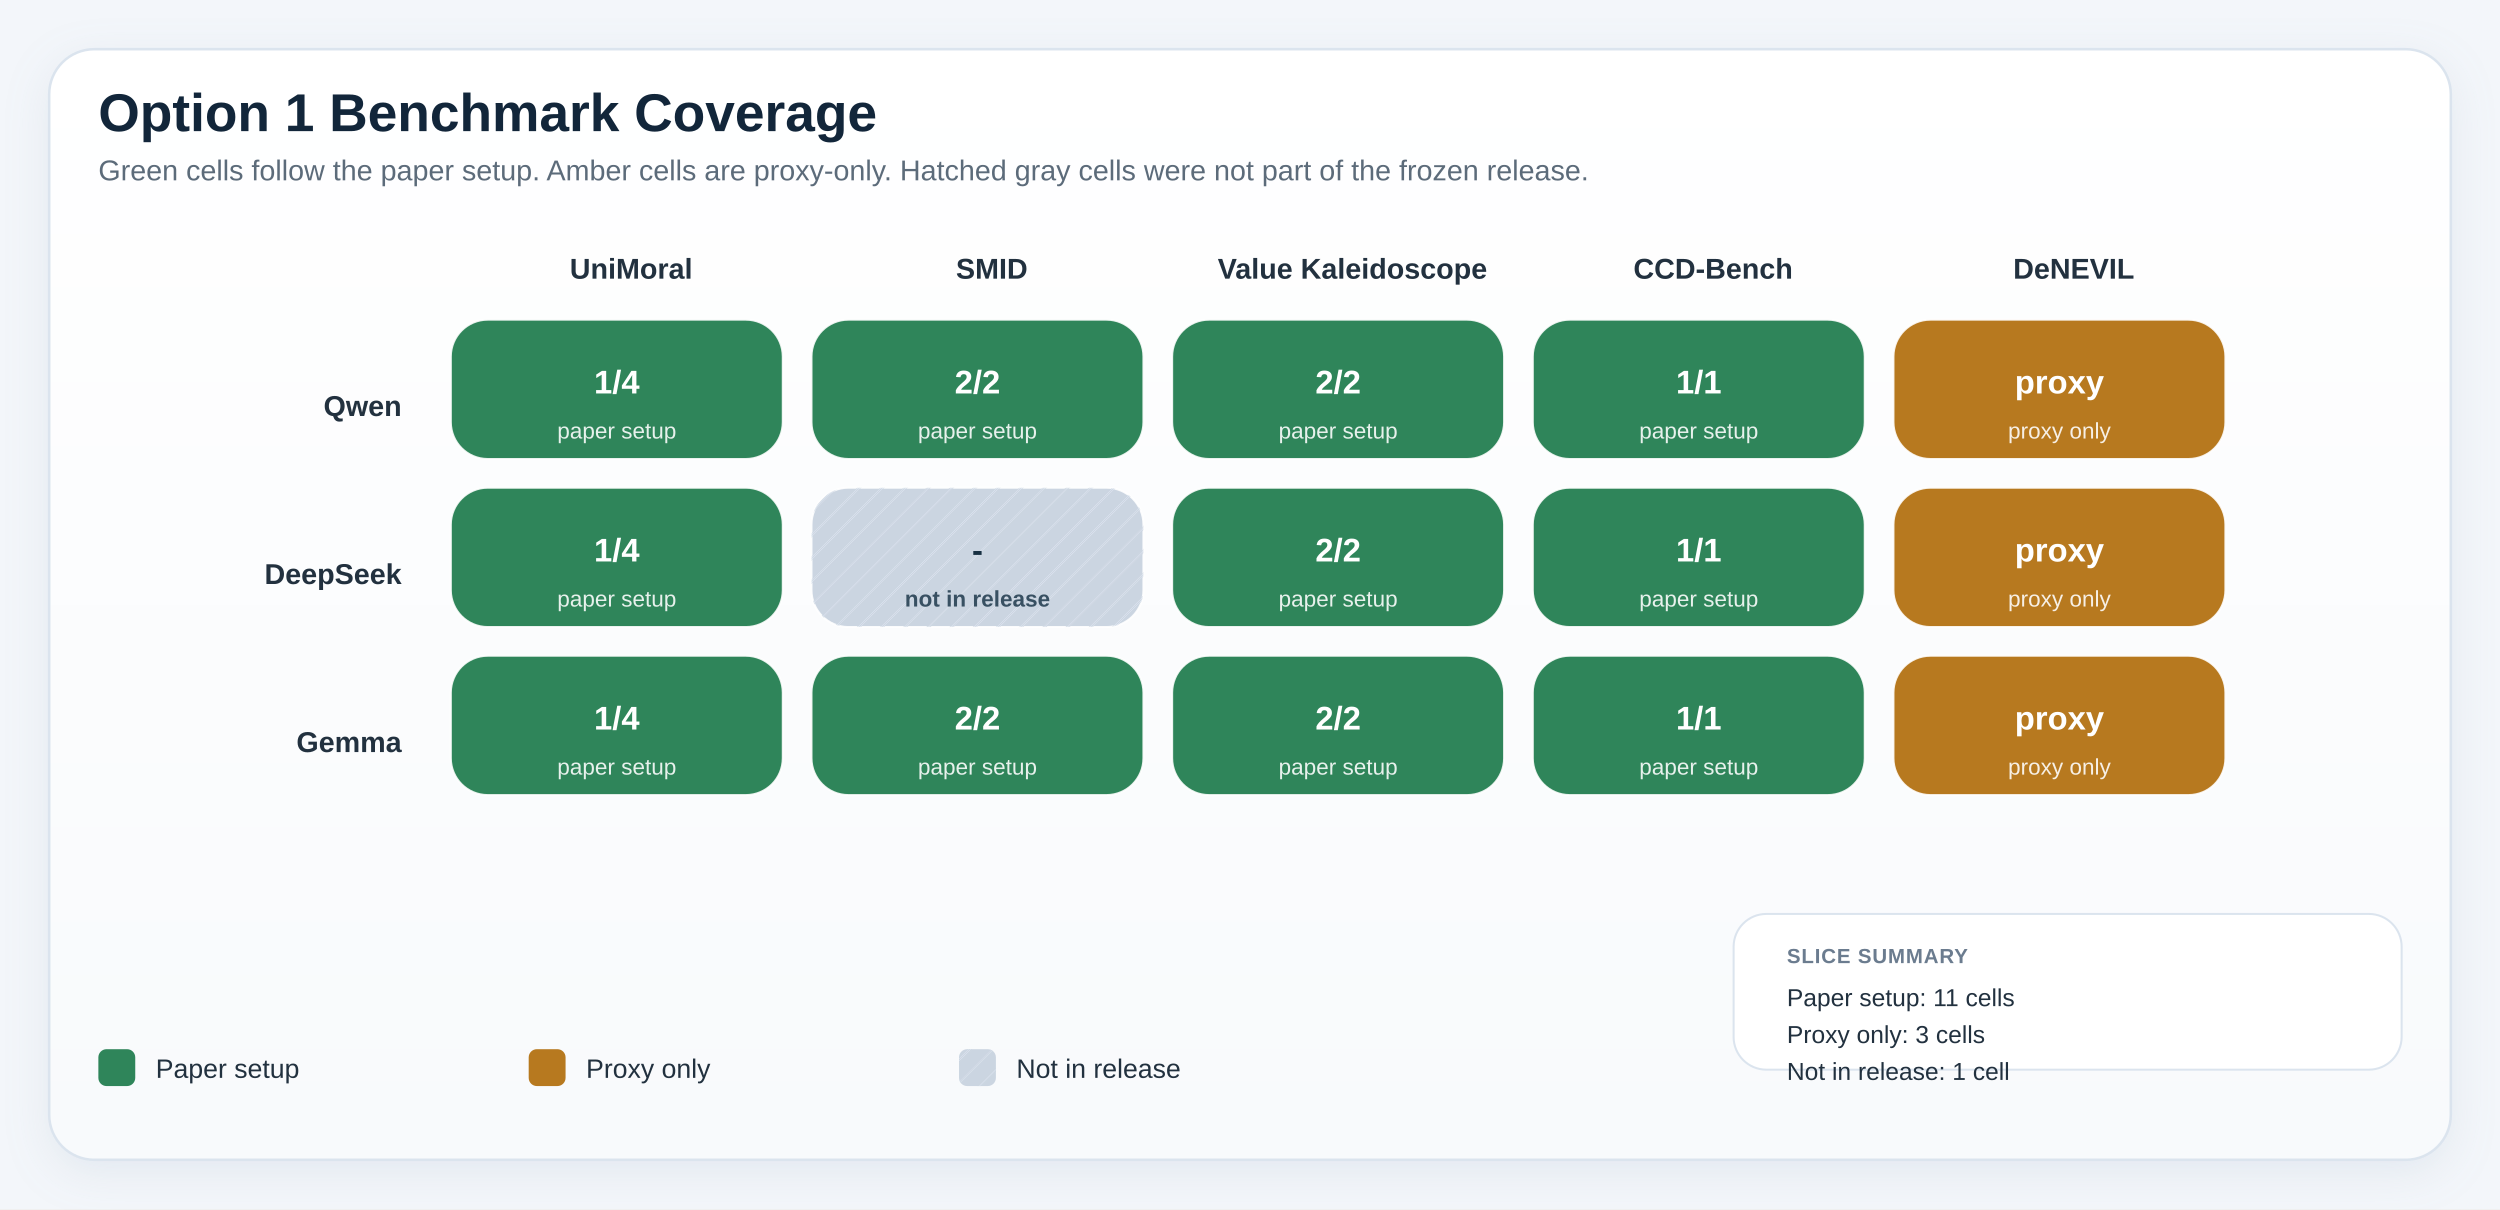
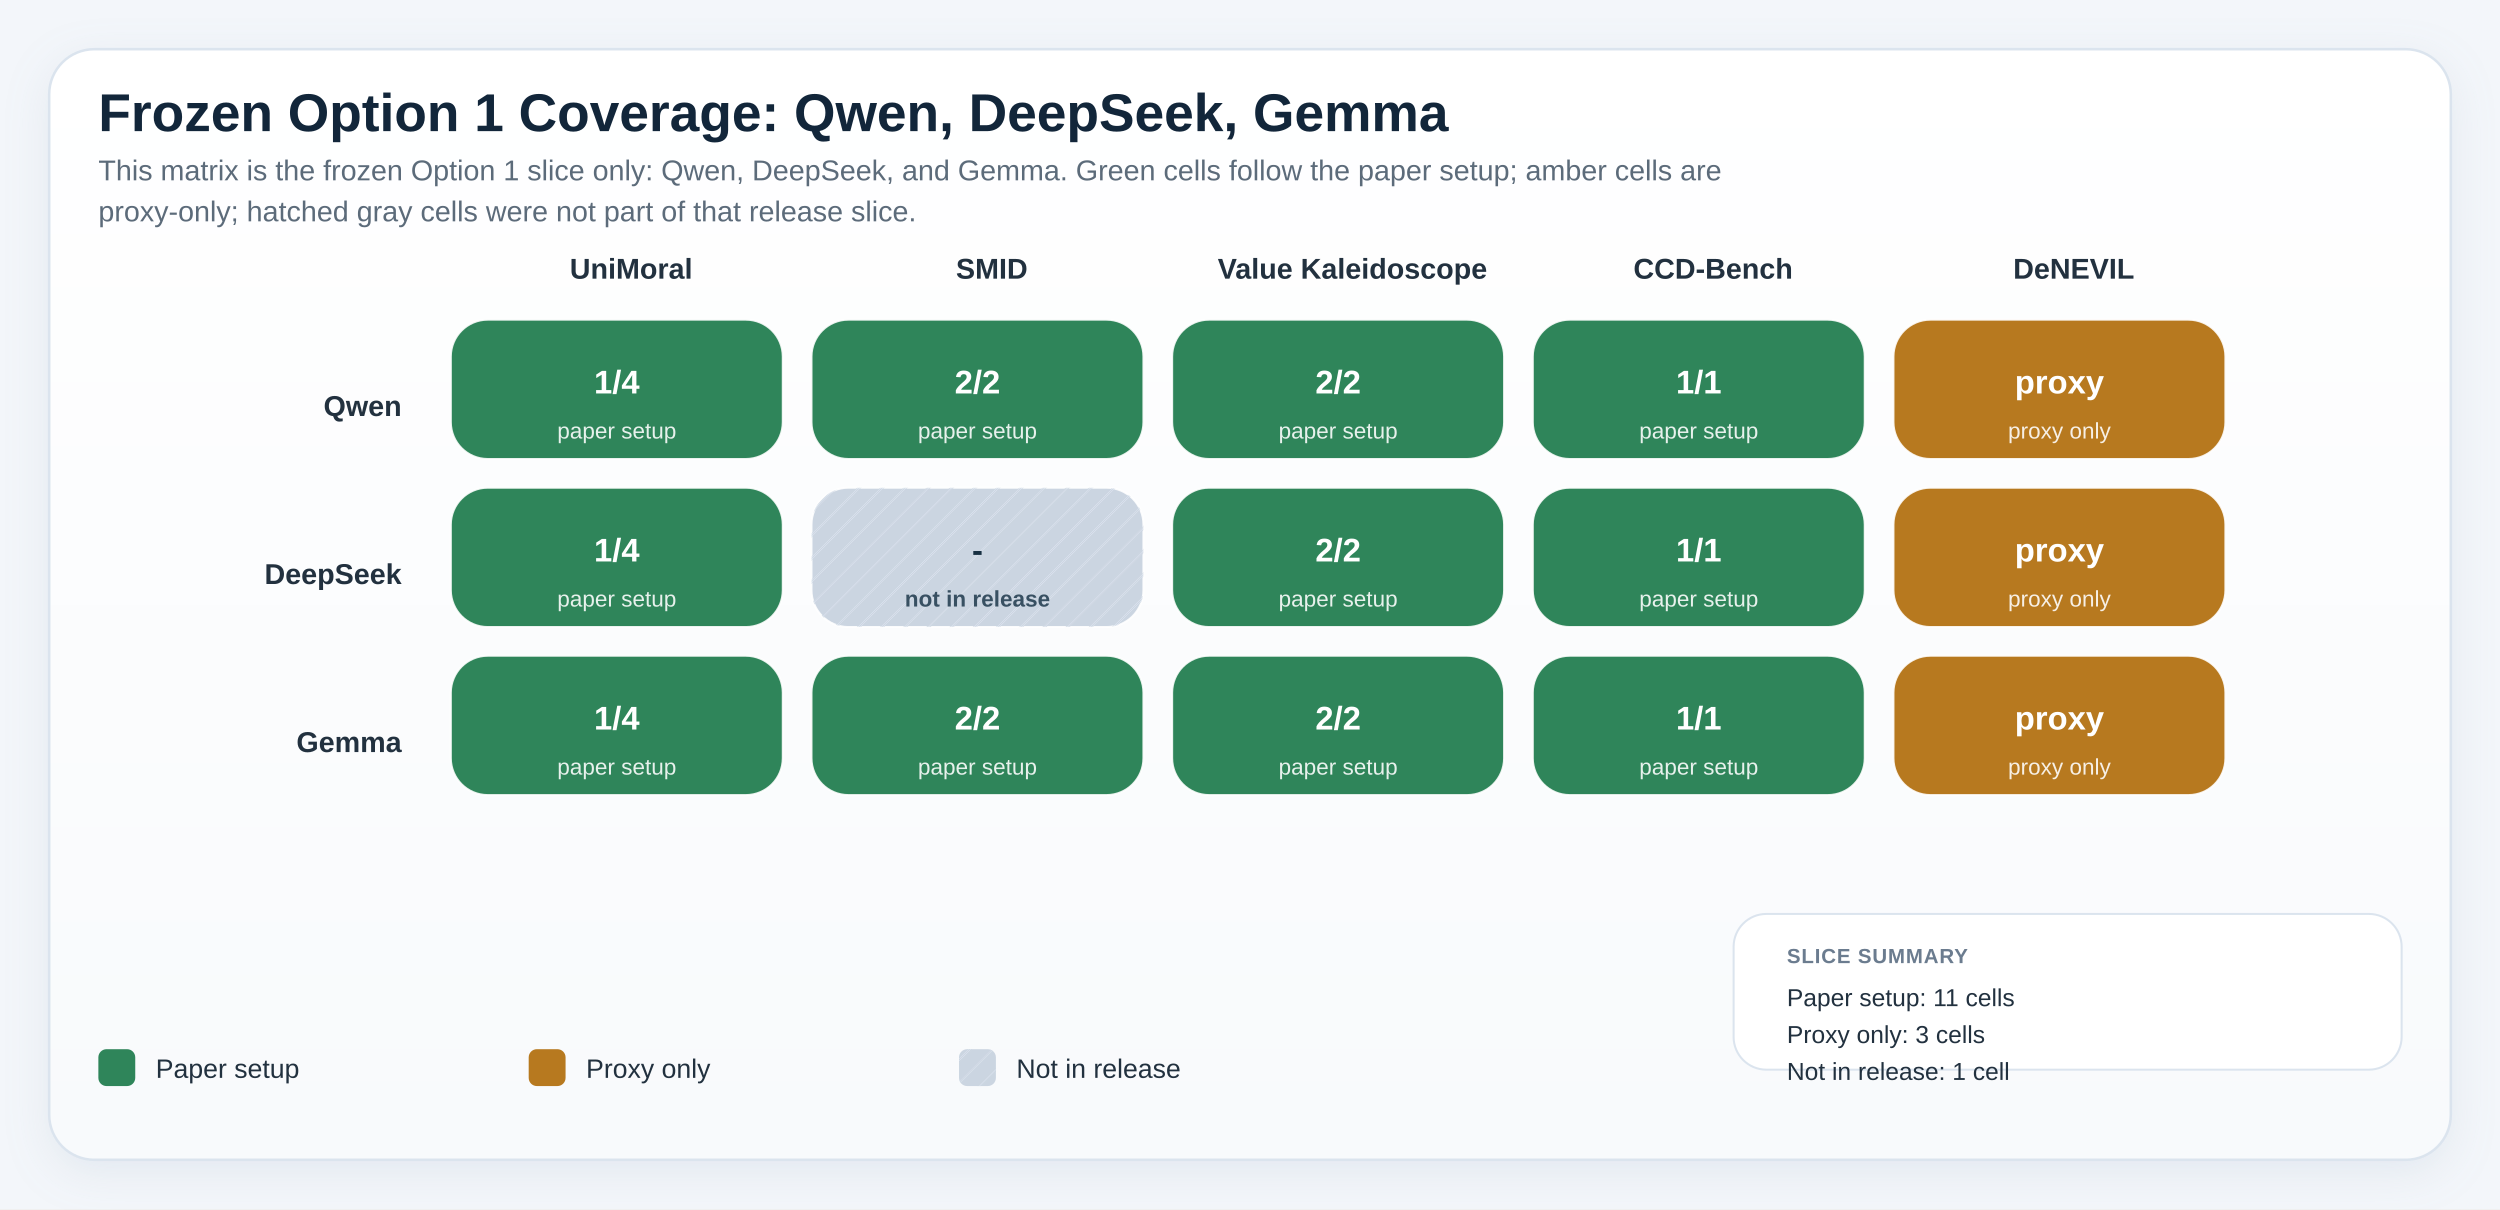
<svg xmlns="http://www.w3.org/2000/svg" viewBox="0 0 1220 590" role="img" preserveAspectRatio="xMidYMin meet" style="max-width:100%;height:auto">
  <defs>
    <linearGradient id="panelGradient" x1="0" x2="0" y1="0" y2="1">
      <stop offset="0%" stop-color="#ffffff" />
      <stop offset="100%" stop-color="#f8fafc" />
    </linearGradient>
    <pattern id="diagonalHatch" width="8" height="8" patternUnits="userSpaceOnUse" patternTransform="rotate(45)">
      <line x1="0" y1="0" x2="0" y2="8" stroke="#cdd6e1" stroke-width="3" />
    </pattern>
    <filter id="softShadow" x="-20%" y="-20%" width="140%" height="140%">
      <feDropShadow dx="0" dy="6" stdDeviation="10" flood-color="#9fb0c2" flood-opacity="0.18" />
    </filter>
    <style>
.canvas { fill: #f3f6fa; }
.title { font: 700 26px 'IBM Plex Sans', 'Helvetica Neue', Arial, sans-serif; fill: #12263a; }
.subtitle { font: 400 14px 'IBM Plex Sans', 'Helvetica Neue', Arial, sans-serif; fill: #5c6b7a; }
.axis { font: 600 14px 'IBM Plex Sans', 'Helvetica Neue', Arial, sans-serif; fill: #22313f; }
.label { font: 500 13px 'IBM Plex Sans', 'Helvetica Neue', Arial, sans-serif; fill: #22313f; }
.metric { font: 700 20px 'IBM Plex Sans', 'Helvetica Neue', Arial, sans-serif; fill: #12263a; }
.celltext { font: 700 16px 'IBM Plex Sans', 'Helvetica Neue', Arial, sans-serif; fill: #ffffff; }
.celltext-dark { font: 700 16px 'IBM Plex Sans', 'Helvetica Neue', Arial, sans-serif; fill: #173042; }
.cellsub { font: 500 11px 'IBM Plex Sans', 'Helvetica Neue', Arial, sans-serif; fill: rgba(255,255,255,0.88); }
.cellsub-dark { font: 600 11px 'IBM Plex Sans', 'Helvetica Neue', Arial, sans-serif; fill: #385062; }
.body { font: 500 12px 'IBM Plex Sans', 'Helvetica Neue', Arial, sans-serif; fill: #22313f; }
.small { font: 500 11px 'IBM Plex Sans', 'Helvetica Neue', Arial, sans-serif; fill: #5c6b7a; }
.tiny { font: 600 10px 'IBM Plex Sans', 'Helvetica Neue', Arial, sans-serif; fill: #6b7c8f; letter-spacing: 0.04em; }
.grid { fill: #ffffff; stroke: #d7dee6; stroke-width: 1.25; }
.panel { fill: url(#panelGradient); stroke: #dbe4ee; stroke-width: 1.25; filter: url(#softShadow); }
.subpanel { fill: #ffffff; stroke: #e2e8f0; stroke-width: 1; }
.legend-card { fill: #ffffff; stroke: #dbe4ee; stroke-width: 1; }
.guide { stroke: #d7dee6; stroke-width: 1; stroke-dasharray: 4 6; }
.baseline { stroke: #aab7c6; stroke-width: 1.1; }
.muted-cell { fill: #eef2f7; stroke: #d7dee6; stroke-width: 1; }
.muted-bar { fill: #ecf1f6; stroke: #d7dee6; stroke-width: 1; }
.outline { stroke: rgba(255,255,255,0.9); stroke-width: 1; }
</style>
  </defs>
  <rect x="0" y="0" width="1220" height="590" class="canvas" />
  <rect x="24" y="24" width="1172" height="542" rx="22" class="panel" />
-   <text x="48" y="64" class="title">Option 1 Benchmark Coverage</text>
-   <text x="48" y="88" class="subtitle">Green cells follow the paper setup. Amber cells are proxy-only. Hatched gray cells were not part of the frozen release.</text>
+   <text x="48" y="64" class="title">Frozen Option 1 Coverage: Qwen, DeepSeek, Gemma</text>
+   <text x="48" y="88" class="subtitle">This matrix is the frozen Option 1 slice only: Qwen, DeepSeek, and Gemma. Green cells follow the paper setup; amber cells are</text>
+   <text x="48" y="108" class="subtitle">proxy-only; hatched gray cells were not part of that release slice.</text>
  <text x="308.0" y="136" text-anchor="middle" class="axis">UniMoral</text>
  <text x="484.0" y="136" text-anchor="middle" class="axis">SMID</text>
  <text x="660.0" y="136" text-anchor="middle" class="axis">Value Kaleidoscope</text>
  <text x="836.0" y="136" text-anchor="middle" class="axis">CCD-Bench</text>
  <text x="1012.0" y="136" text-anchor="middle" class="axis">DeNEVIL</text>
  <text x="196" y="203.0" text-anchor="end" class="axis">Qwen</text>
  <rect x="220" y="156" width="162" height="68" rx="18" fill="#2f855a" class="outline" />
  <text x="301.0" y="192" text-anchor="middle" class="celltext">1/4</text>
  <text x="301.0" y="214" text-anchor="middle" class="cellsub">paper setup</text>
  <rect x="396" y="156" width="162" height="68" rx="18" fill="#2f855a" class="outline" />
  <text x="477.0" y="192" text-anchor="middle" class="celltext">2/2</text>
  <text x="477.0" y="214" text-anchor="middle" class="cellsub">paper setup</text>
  <rect x="572" y="156" width="162" height="68" rx="18" fill="#2f855a" class="outline" />
  <text x="653.0" y="192" text-anchor="middle" class="celltext">2/2</text>
  <text x="653.0" y="214" text-anchor="middle" class="cellsub">paper setup</text>
  <rect x="748" y="156" width="162" height="68" rx="18" fill="#2f855a" class="outline" />
  <text x="829.0" y="192" text-anchor="middle" class="celltext">1/1</text>
  <text x="829.0" y="214" text-anchor="middle" class="cellsub">paper setup</text>
  <rect x="924" y="156" width="162" height="68" rx="18" fill="#b7791f" class="outline" />
  <text x="1005.0" y="192" text-anchor="middle" class="celltext">proxy</text>
  <text x="1005.0" y="214" text-anchor="middle" class="cellsub">proxy only</text>
  <text x="196" y="285.0" text-anchor="end" class="axis">DeepSeek</text>
  <rect x="220" y="238" width="162" height="68" rx="18" fill="#2f855a" class="outline" />
  <text x="301.0" y="274" text-anchor="middle" class="celltext">1/4</text>
  <text x="301.0" y="296" text-anchor="middle" class="cellsub">paper setup</text>
  <rect x="396" y="238" width="162" height="68" rx="18" fill="#cbd5e1" class="outline" />
  <rect x="396" y="238" width="162" height="68" rx="18" fill="url(#diagonalHatch)" opacity="0.7" />
  <text x="477.0" y="274" text-anchor="middle" class="celltext-dark">-</text>
  <text x="477.0" y="296" text-anchor="middle" class="cellsub-dark">not in release</text>
  <rect x="572" y="238" width="162" height="68" rx="18" fill="#2f855a" class="outline" />
  <text x="653.0" y="274" text-anchor="middle" class="celltext">2/2</text>
  <text x="653.0" y="296" text-anchor="middle" class="cellsub">paper setup</text>
  <rect x="748" y="238" width="162" height="68" rx="18" fill="#2f855a" class="outline" />
  <text x="829.0" y="274" text-anchor="middle" class="celltext">1/1</text>
  <text x="829.0" y="296" text-anchor="middle" class="cellsub">paper setup</text>
  <rect x="924" y="238" width="162" height="68" rx="18" fill="#b7791f" class="outline" />
  <text x="1005.0" y="274" text-anchor="middle" class="celltext">proxy</text>
  <text x="1005.0" y="296" text-anchor="middle" class="cellsub">proxy only</text>
  <text x="196" y="367.0" text-anchor="end" class="axis">Gemma</text>
  <rect x="220" y="320" width="162" height="68" rx="18" fill="#2f855a" class="outline" />
  <text x="301.0" y="356" text-anchor="middle" class="celltext">1/4</text>
  <text x="301.0" y="378" text-anchor="middle" class="cellsub">paper setup</text>
  <rect x="396" y="320" width="162" height="68" rx="18" fill="#2f855a" class="outline" />
  <text x="477.0" y="356" text-anchor="middle" class="celltext">2/2</text>
  <text x="477.0" y="378" text-anchor="middle" class="cellsub">paper setup</text>
  <rect x="572" y="320" width="162" height="68" rx="18" fill="#2f855a" class="outline" />
  <text x="653.0" y="356" text-anchor="middle" class="celltext">2/2</text>
  <text x="653.0" y="378" text-anchor="middle" class="cellsub">paper setup</text>
  <rect x="748" y="320" width="162" height="68" rx="18" fill="#2f855a" class="outline" />
  <text x="829.0" y="356" text-anchor="middle" class="celltext">1/1</text>
  <text x="829.0" y="378" text-anchor="middle" class="cellsub">paper setup</text>
  <rect x="924" y="320" width="162" height="68" rx="18" fill="#b7791f" class="outline" />
  <text x="1005.0" y="356" text-anchor="middle" class="celltext">proxy</text>
  <text x="1005.0" y="378" text-anchor="middle" class="cellsub">proxy only</text>
  <rect x="846" y="446" width="326" height="76" rx="16" class="legend-card" />
  <text x="872" y="470" class="tiny">SLICE SUMMARY</text>
  <text x="872" y="491" class="body">Paper setup: 11 cells</text>
  <text x="872" y="509" class="body">Proxy only: 3 cells</text>
  <text x="872" y="527" class="body">Not in release: 1 cell</text>
  <rect x="48" y="512" width="18" height="18" rx="4" fill="#2f855a" />
  <text x="76" y="526" class="label">Paper setup</text>
  <rect x="258" y="512" width="18" height="18" rx="4" fill="#b7791f" />
  <text x="286" y="526" class="label">Proxy only</text>
  <rect x="468" y="512" width="18" height="18" rx="4" fill="#cbd5e1" />
  <rect x="468" y="512" width="18" height="18" rx="4" fill="url(#diagonalHatch)" opacity="0.7" />
  <text x="496" y="526" class="label">Not in release</text>
</svg>
